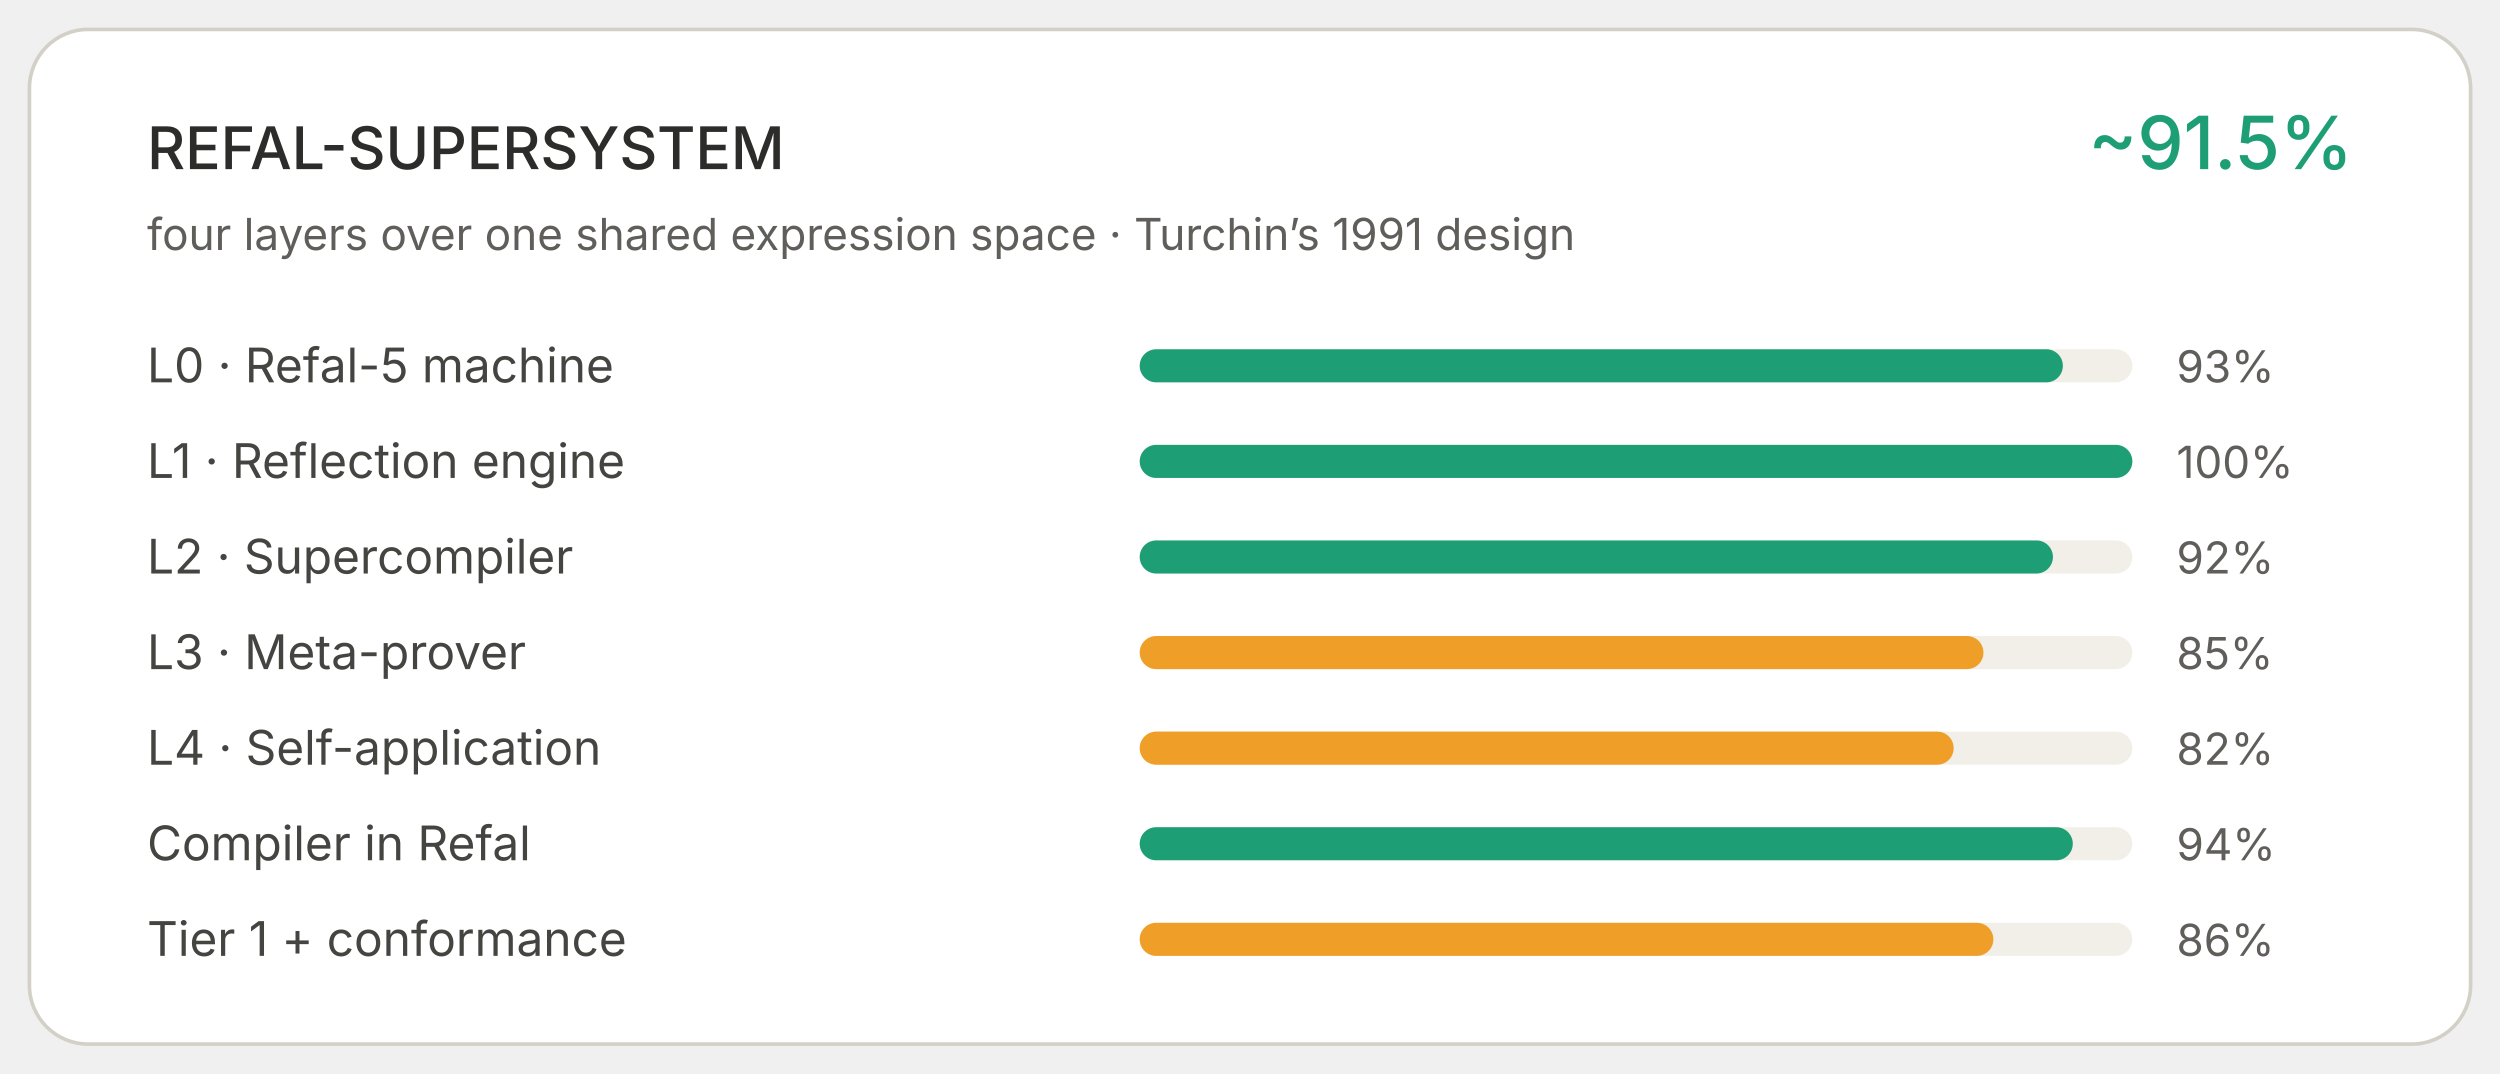
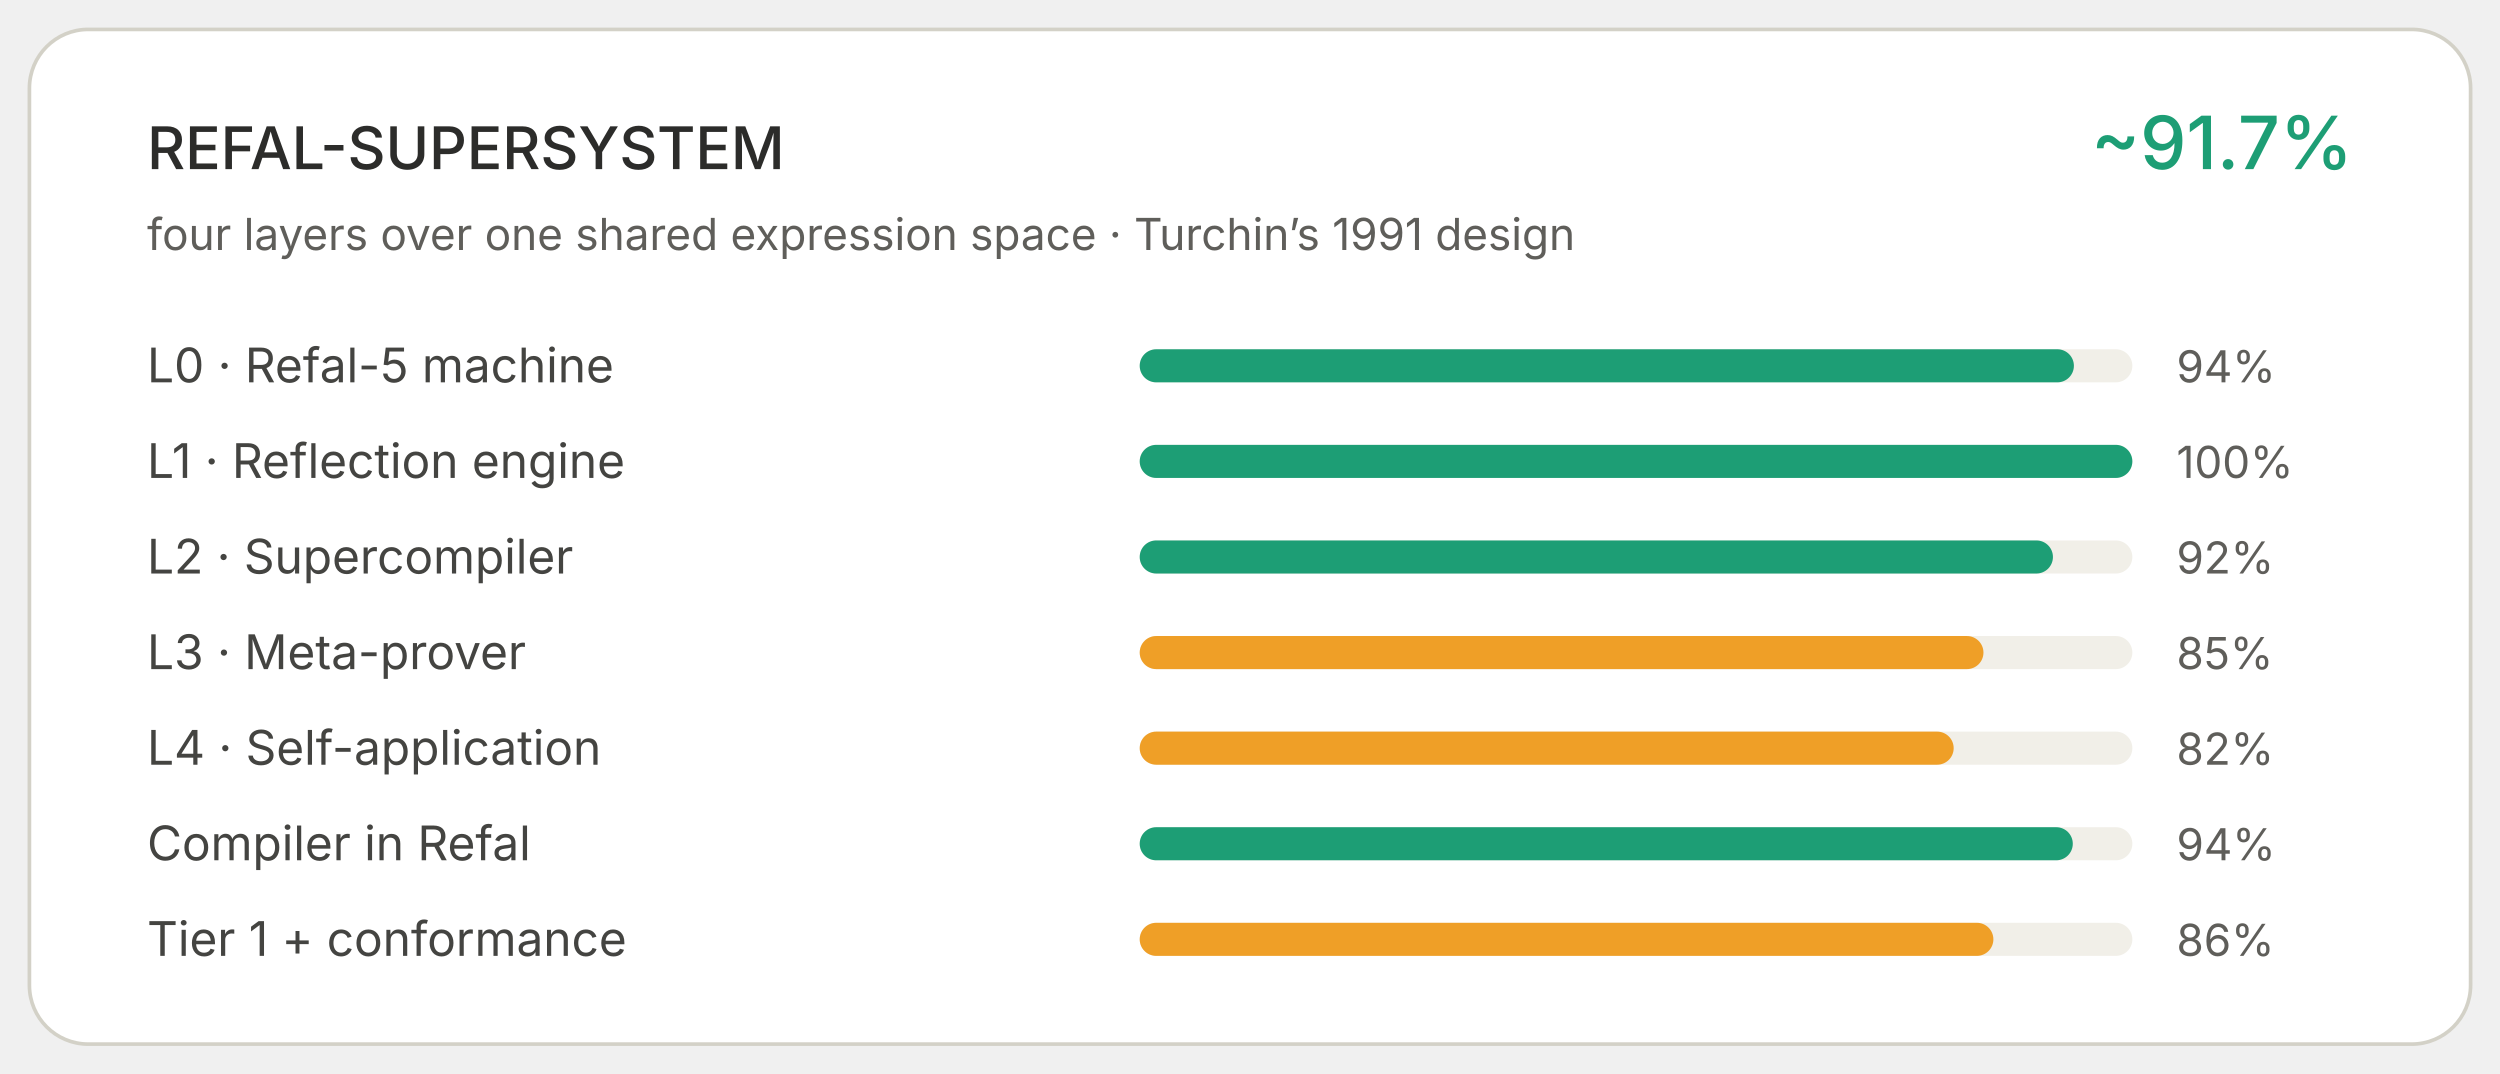
<svg xmlns="http://www.w3.org/2000/svg" viewBox="0 0 680 292" width="100%" role="img">
  <rect x="8" y="8" width="664" height="276" rx="16" fill="#FFFFFF" stroke="#D3D1C7" stroke-width="1" />
  <text x="40" y="46" font-family="system-ui,-apple-system,Segoe UI,sans-serif" font-size="16" font-weight="500" fill="#2C2C2A">REFAL-SUPERSYSTEM</text>
-   <text x="640" y="46" text-anchor="end" font-family="system-ui,-apple-system,Segoe UI,sans-serif" font-size="20" font-weight="500" fill="#1D9E75">~91.5%</text>
+   <text x="640" y="46" text-anchor="end" font-family="system-ui,-apple-system,Segoe UI,sans-serif" font-size="20" font-weight="500" fill="#1D9E75">~91.7%</text>
  <text x="40" y="68" font-family="system-ui,-apple-system,Segoe UI,sans-serif" font-size="12" fill="#5F5E5A">four layers over one shared expression space · Turchin’s 1991 design</text>
  <text x="40" y="104" font-family="system-ui,-apple-system,Segoe UI,sans-serif" font-size="13" fill="#444441">L0 · Refal-5 machine</text>
  <rect x="310" y="95" width="270" height="9" rx="4.5" fill="#F1EFE8" />
-   <rect x="310" y="95" width="251.1" height="9" rx="4.5" fill="#1D9E75" />
-   <text x="592" y="104" font-family="system-ui,-apple-system,Segoe UI,sans-serif" font-size="12" fill="#5F5E5A">93%</text>
+   <rect x="310" y="95" width="254.1" height="9" rx="4.5" fill="#1D9E75" />
+   <text x="592" y="104" font-family="system-ui,-apple-system,Segoe UI,sans-serif" font-size="12" fill="#5F5E5A">94%</text>
  <text x="40" y="130" font-family="system-ui,-apple-system,Segoe UI,sans-serif" font-size="13" fill="#444441">L1 · Reflection engine</text>
  <rect x="310" y="121" width="270" height="9" rx="4.5" fill="#F1EFE8" />
  <rect x="310" y="121" width="270.0" height="9" rx="4.5" fill="#1D9E75" />
  <text x="592" y="130" font-family="system-ui,-apple-system,Segoe UI,sans-serif" font-size="12" fill="#5F5E5A">100%</text>
  <text x="40" y="156" font-family="system-ui,-apple-system,Segoe UI,sans-serif" font-size="13" fill="#444441">L2 · Supercompiler</text>
  <rect x="310" y="147" width="270" height="9" rx="4.5" fill="#F1EFE8" />
  <rect x="310" y="147" width="248.4" height="9" rx="4.5" fill="#1D9E75" />
  <text x="592" y="156" font-family="system-ui,-apple-system,Segoe UI,sans-serif" font-size="12" fill="#5F5E5A">92%</text>
  <text x="40" y="182" font-family="system-ui,-apple-system,Segoe UI,sans-serif" font-size="13" fill="#444441">L3 · Meta-prover</text>
  <rect x="310" y="173" width="270" height="9" rx="4.5" fill="#F1EFE8" />
  <rect x="310" y="173" width="229.5" height="9" rx="4.5" fill="#EF9F27" />
  <text x="592" y="182" font-family="system-ui,-apple-system,Segoe UI,sans-serif" font-size="12" fill="#5F5E5A">85%</text>
  <text x="40" y="208" font-family="system-ui,-apple-system,Segoe UI,sans-serif" font-size="13" fill="#444441">L4 · Self-application</text>
  <rect x="310" y="199" width="270" height="9" rx="4.5" fill="#F1EFE8" />
  <rect x="310" y="199" width="221.4" height="9" rx="4.5" fill="#EF9F27" />
  <text x="592" y="208" font-family="system-ui,-apple-system,Segoe UI,sans-serif" font-size="12" fill="#5F5E5A">82%</text>
  <text x="40" y="234" font-family="system-ui,-apple-system,Segoe UI,sans-serif" font-size="13" fill="#444441">Compiler in Refal</text>
  <rect x="310" y="225" width="270" height="9" rx="4.5" fill="#F1EFE8" />
  <rect x="310" y="225" width="253.8" height="9" rx="4.5" fill="#1D9E75" />
  <text x="592" y="234" font-family="system-ui,-apple-system,Segoe UI,sans-serif" font-size="12" fill="#5F5E5A">94%</text>
  <text x="40" y="260" font-family="system-ui,-apple-system,Segoe UI,sans-serif" font-size="13" fill="#444441">Tier 1 + conformance</text>
  <rect x="310" y="251" width="270" height="9" rx="4.5" fill="#F1EFE8" />
  <rect x="310" y="251" width="232.2" height="9" rx="4.5" fill="#EF9F27" />
  <text x="592" y="260" font-family="system-ui,-apple-system,Segoe UI,sans-serif" font-size="12" fill="#5F5E5A">86%</text>
</svg>
